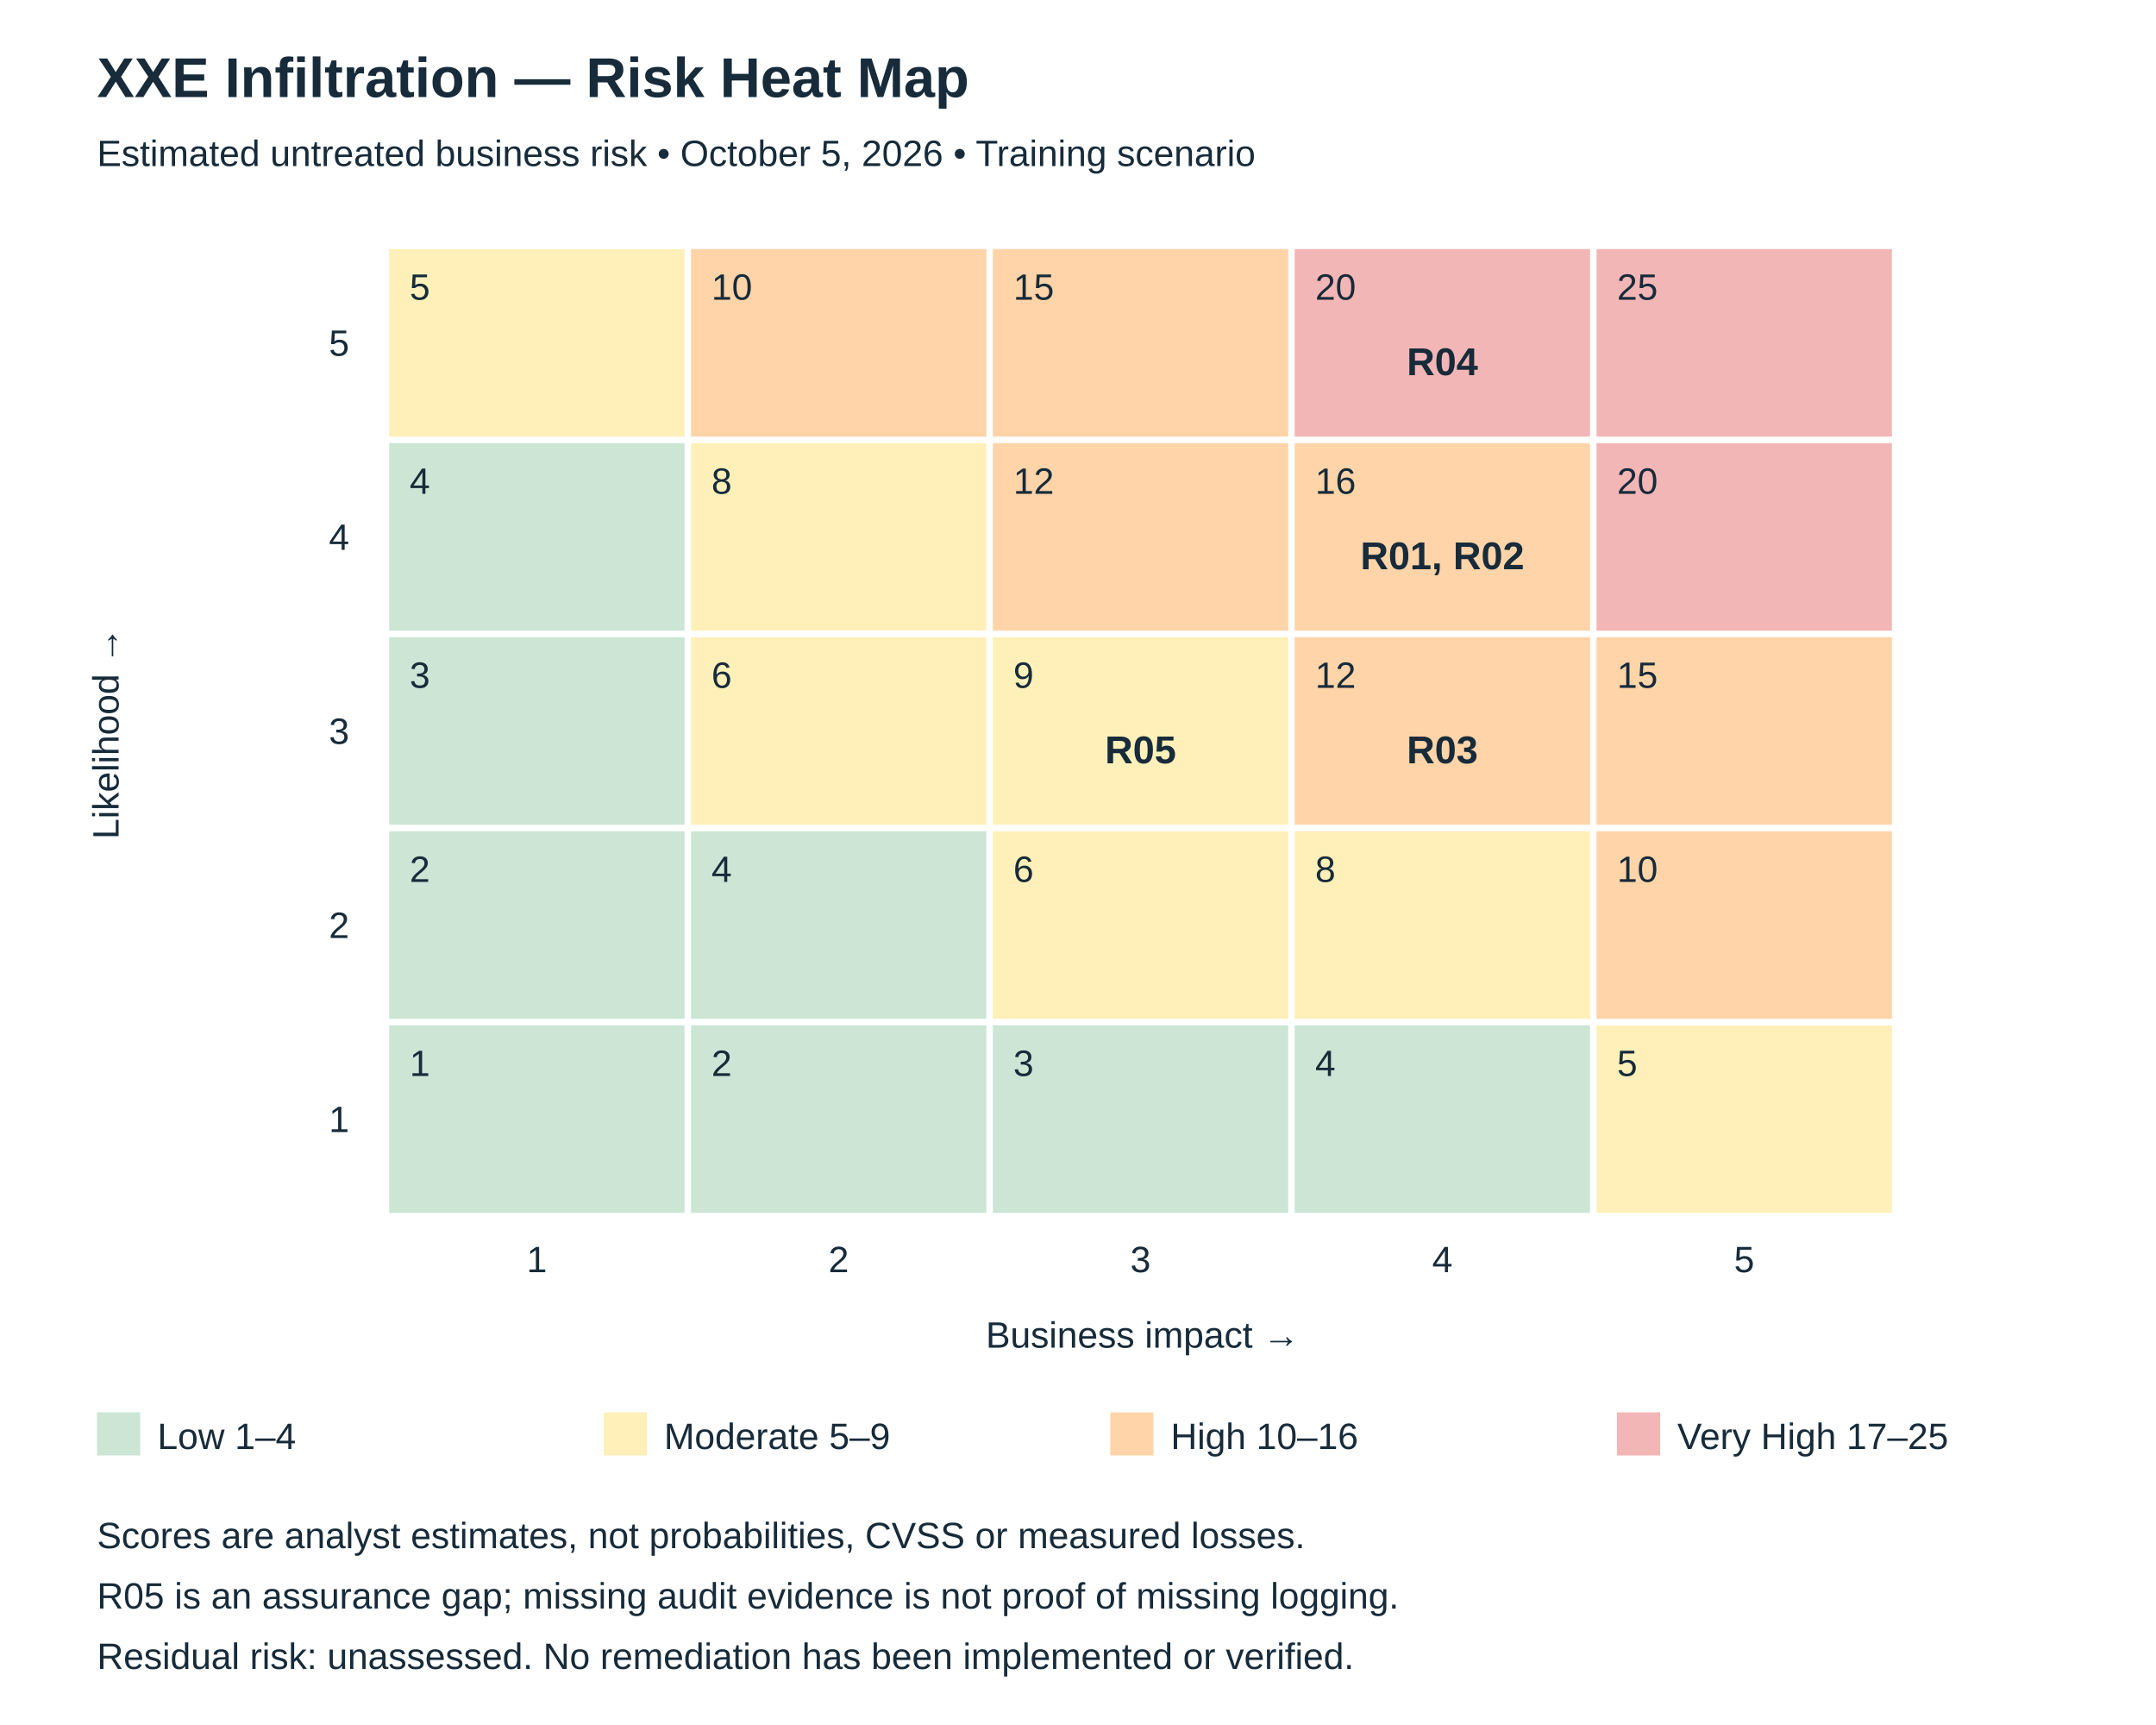
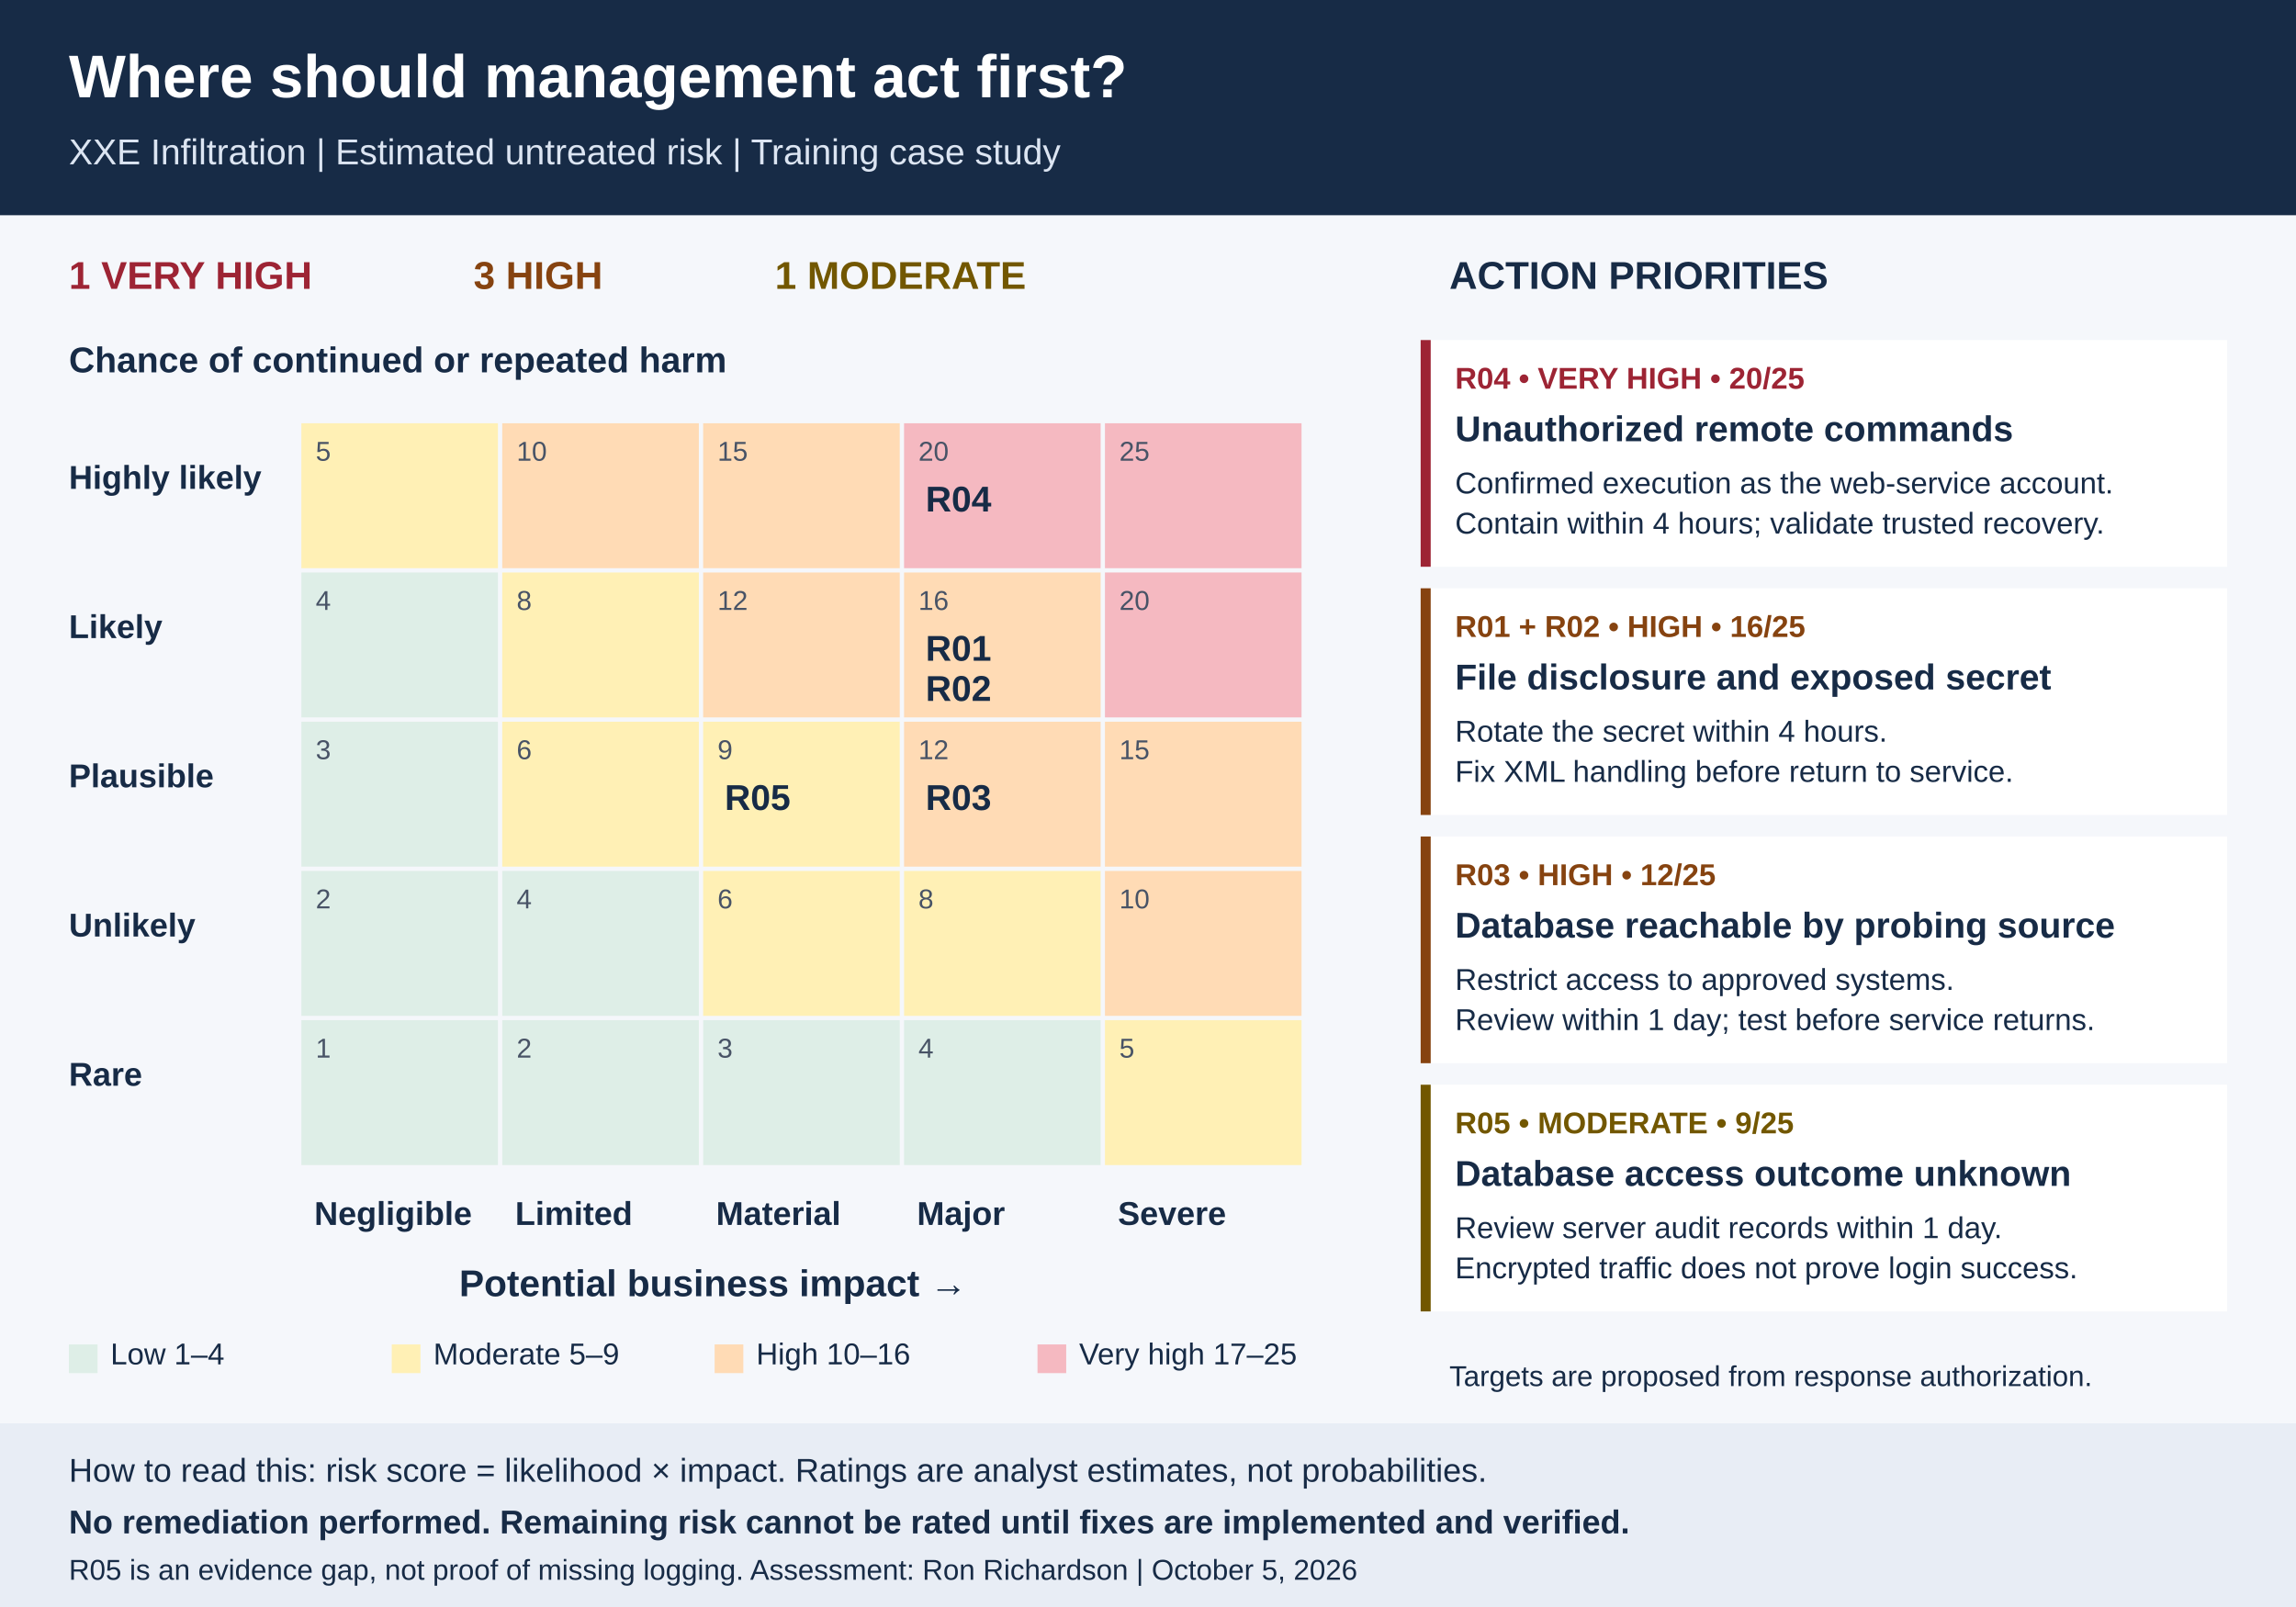
- <svg xmlns="http://www.w3.org/2000/svg" width="1000" height="800" viewBox="0 0 1000 800">
-   <rect width="1000" height="800" fill="#fff" />
-   <style>text{font-family:Arial,sans-serif;fill:#172b3a} .title{font-size:26px;font-weight:bold}.label{font-size:17px}.risk{font-size:18px;font-weight:bold}</style>
-   <text x="45" y="45" class="title">XXE Infiltration — Risk Heat Map</text>
-   <text x="45" y="77" class="label">Estimated untreated business risk • October 5, 2026 • Training scenario</text>
-   <rect x="180" y="475" width="138" height="88" fill="#cce5d5" stroke="#fff" />
-   <text x="190" y="499" class="label">1</text>
-   <rect x="320" y="475" width="138" height="88" fill="#cce5d5" stroke="#fff" />
-   <text x="330" y="499" class="label">2</text>
-   <rect x="460" y="475" width="138" height="88" fill="#cce5d5" stroke="#fff" />
-   <text x="470" y="499" class="label">3</text>
-   <rect x="600" y="475" width="138" height="88" fill="#cce5d5" stroke="#fff" />
-   <text x="610" y="499" class="label">4</text>
-   <rect x="740" y="475" width="138" height="88" fill="#fff0ba" stroke="#fff" />
-   <text x="750" y="499" class="label">5</text>
-   <rect x="180" y="385" width="138" height="88" fill="#cce5d5" stroke="#fff" />
-   <text x="190" y="409" class="label">2</text>
-   <rect x="320" y="385" width="138" height="88" fill="#cce5d5" stroke="#fff" />
-   <text x="330" y="409" class="label">4</text>
-   <rect x="460" y="385" width="138" height="88" fill="#fff0ba" stroke="#fff" />
-   <text x="470" y="409" class="label">6</text>
-   <rect x="600" y="385" width="138" height="88" fill="#fff0ba" stroke="#fff" />
-   <text x="610" y="409" class="label">8</text>
-   <rect x="740" y="385" width="138" height="88" fill="#ffd4a8" stroke="#fff" />
-   <text x="750" y="409" class="label">10</text>
-   <rect x="180" y="295" width="138" height="88" fill="#cce5d5" stroke="#fff" />
-   <text x="190" y="319" class="label">3</text>
-   <rect x="320" y="295" width="138" height="88" fill="#fff0ba" stroke="#fff" />
-   <text x="330" y="319" class="label">6</text>
-   <rect x="460" y="295" width="138" height="88" fill="#fff0ba" stroke="#fff" />
-   <text x="470" y="319" class="label">9</text>
-   <text x="529" y="354" text-anchor="middle" class="risk">R05</text>
-   <rect x="600" y="295" width="138" height="88" fill="#ffd4a8" stroke="#fff" />
-   <text x="610" y="319" class="label">12</text>
-   <text x="669" y="354" text-anchor="middle" class="risk">R03</text>
-   <rect x="740" y="295" width="138" height="88" fill="#ffd4a8" stroke="#fff" />
-   <text x="750" y="319" class="label">15</text>
-   <rect x="180" y="205" width="138" height="88" fill="#cce5d5" stroke="#fff" />
-   <text x="190" y="229" class="label">4</text>
-   <rect x="320" y="205" width="138" height="88" fill="#fff0ba" stroke="#fff" />
-   <text x="330" y="229" class="label">8</text>
-   <rect x="460" y="205" width="138" height="88" fill="#ffd4a8" stroke="#fff" />
-   <text x="470" y="229" class="label">12</text>
-   <rect x="600" y="205" width="138" height="88" fill="#ffd4a8" stroke="#fff" />
-   <text x="610" y="229" class="label">16</text>
-   <text x="669" y="264" text-anchor="middle" class="risk">R01, R02</text>
-   <rect x="740" y="205" width="138" height="88" fill="#f3b6b6" stroke="#fff" />
-   <text x="750" y="229" class="label">20</text>
-   <rect x="180" y="115" width="138" height="88" fill="#fff0ba" stroke="#fff" />
-   <text x="190" y="139" class="label">5</text>
-   <rect x="320" y="115" width="138" height="88" fill="#ffd4a8" stroke="#fff" />
-   <text x="330" y="139" class="label">10</text>
-   <rect x="460" y="115" width="138" height="88" fill="#ffd4a8" stroke="#fff" />
-   <text x="470" y="139" class="label">15</text>
-   <rect x="600" y="115" width="138" height="88" fill="#f3b6b6" stroke="#fff" />
-   <text x="610" y="139" class="label">20</text>
-   <text x="669" y="174" text-anchor="middle" class="risk">R04</text>
-   <rect x="740" y="115" width="138" height="88" fill="#f3b6b6" stroke="#fff" />
-   <text x="750" y="139" class="label">25</text>
-   <text x="162" y="525" text-anchor="end" class="label">1</text>
-   <text x="162" y="435" text-anchor="end" class="label">2</text>
-   <text x="162" y="345" text-anchor="end" class="label">3</text>
-   <text x="162" y="255" text-anchor="end" class="label">4</text>
-   <text x="162" y="165" text-anchor="end" class="label">5</text>
-   <text x="249" y="590" text-anchor="middle" class="label">1</text>
-   <text x="389" y="590" text-anchor="middle" class="label">2</text>
-   <text x="529" y="590" text-anchor="middle" class="label">3</text>
-   <text x="669" y="590" text-anchor="middle" class="label">4</text>
-   <text x="809" y="590" text-anchor="middle" class="label">5</text>
-   <text x="530" y="625" text-anchor="middle" class="label">Business impact →</text>
-   <text x="55" y="340" transform="rotate(-90 55 340)" text-anchor="middle" class="label">Likelihood →</text>
-   <rect x="45" y="655" width="20" height="20" fill="#cce5d5" />
-   <text x="73" y="672" class="label">Low 1–4</text>
-   <rect x="280" y="655" width="20" height="20" fill="#fff0ba" />
-   <text x="308" y="672" class="label">Moderate 5–9</text>
-   <rect x="515" y="655" width="20" height="20" fill="#ffd4a8" />
-   <text x="543" y="672" class="label">High 10–16</text>
-   <rect x="750" y="655" width="20" height="20" fill="#f3b6b6" />
-   <text x="778" y="672" class="label">Very High 17–25</text>
-   <text x="45" y="718" class="label">Scores are analyst estimates, not probabilities, CVSS or measured losses.</text>
-   <text x="45" y="746" class="label">R05 is an assurance gap; missing audit evidence is not proof of missing logging.</text>
-   <text x="45" y="774" class="label">Residual risk: unassessed. No remediation has been implemented or verified.</text>
+ <svg xmlns="http://www.w3.org/2000/svg" width="1600" height="1120" viewBox="0 0 1600 1120" role="img" aria-labelledby="title desc">
+   <rect x="0" y="0" width="1600" height="1120" fill="#f5f7fb" />
+   <rect x="0" y="0" width="1600" height="150" fill="#172b46" />
+   <text x="48" y="67.8" font-family="Arial,sans-serif" font-size="42" font-weight="700" fill="#ffffff">Where should management act first?</text>
+   <text x="48" y="114.5" font-family="Arial,sans-serif" font-size="25" font-weight="400" fill="#dce5f2">XXE Infiltration | Estimated untreated risk | Training case study</text>
+   <text x="48" y="201.3" font-family="Arial,sans-serif" font-size="27" font-weight="700" fill="#9d2434">1 VERY HIGH</text>
+   <text x="330" y="201.3" font-family="Arial,sans-serif" font-size="27" font-weight="700" fill="#864310">3 HIGH</text>
+   <text x="540" y="201.3" font-family="Arial,sans-serif" font-size="27" font-weight="700" fill="#725700">1 MODERATE</text>
+   <text x="1010" y="201.3" font-family="Arial,sans-serif" font-size="27" font-weight="700" fill="#172b46">ACTION PRIORITIES</text>
+   <text x="48" y="259.5" font-family="Arial,sans-serif" font-size="25" font-weight="700" fill="#172b46">Chance of continued or repeated harm</text>
+   <text x="48" y="340.7" font-family="Arial,sans-serif" font-size="23" font-weight="700" fill="#172b46">Highly likely</text>
+   <rect x="210" y="295" width="137" height="101" fill="#fff0b5" />
+   <text x="220" y="321.1" font-family="Arial,sans-serif" font-size="19" font-weight="400" fill="#485366">5</text>
+   <rect x="350" y="295" width="137" height="101" fill="#ffdbb5" />
+   <text x="360" y="321.1" font-family="Arial,sans-serif" font-size="19" font-weight="400" fill="#485366">10</text>
+   <rect x="490" y="295" width="137" height="101" fill="#ffdbb5" />
+   <text x="500" y="321.1" font-family="Arial,sans-serif" font-size="19" font-weight="400" fill="#485366">15</text>
+   <rect x="630" y="295" width="137" height="101" fill="#f5b9c1" />
+   <text x="640" y="321.1" font-family="Arial,sans-serif" font-size="19" font-weight="400" fill="#485366">20</text>
+   <text x="645" y="356.5" font-family="Arial,sans-serif" font-size="25" font-weight="700" fill="#172b46">R04</text>
+   <rect x="770" y="295" width="137" height="101" fill="#f5b9c1" />
+   <text x="780" y="321.1" font-family="Arial,sans-serif" font-size="19" font-weight="400" fill="#485366">25</text>
+   <text x="48" y="444.7" font-family="Arial,sans-serif" font-size="23" font-weight="700" fill="#172b46">Likely</text>
+   <rect x="210" y="399" width="137" height="101" fill="#deeee7" />
+   <text x="220" y="425.1" font-family="Arial,sans-serif" font-size="19" font-weight="400" fill="#485366">4</text>
+   <rect x="350" y="399" width="137" height="101" fill="#fff0b5" />
+   <text x="360" y="425.1" font-family="Arial,sans-serif" font-size="19" font-weight="400" fill="#485366">8</text>
+   <rect x="490" y="399" width="137" height="101" fill="#ffdbb5" />
+   <text x="500" y="425.1" font-family="Arial,sans-serif" font-size="19" font-weight="400" fill="#485366">12</text>
+   <rect x="630" y="399" width="137" height="101" fill="#ffdbb5" />
+   <text x="640" y="425.1" font-family="Arial,sans-serif" font-size="19" font-weight="400" fill="#485366">16</text>
+   <text x="645" y="460.5" font-family="Arial,sans-serif" font-size="25" font-weight="700" fill="#172b46">R01</text>
+   <text x="645" y="488.5" font-family="Arial,sans-serif" font-size="25" font-weight="700" fill="#172b46">R02</text>
+   <rect x="770" y="399" width="137" height="101" fill="#f5b9c1" />
+   <text x="780" y="425.1" font-family="Arial,sans-serif" font-size="19" font-weight="400" fill="#485366">20</text>
+   <text x="48" y="548.7" font-family="Arial,sans-serif" font-size="23" font-weight="700" fill="#172b46">Plausible</text>
+   <rect x="210" y="503" width="137" height="101" fill="#deeee7" />
+   <text x="220" y="529.1" font-family="Arial,sans-serif" font-size="19" font-weight="400" fill="#485366">3</text>
+   <rect x="350" y="503" width="137" height="101" fill="#fff0b5" />
+   <text x="360" y="529.1" font-family="Arial,sans-serif" font-size="19" font-weight="400" fill="#485366">6</text>
+   <rect x="490" y="503" width="137" height="101" fill="#fff0b5" />
+   <text x="500" y="529.1" font-family="Arial,sans-serif" font-size="19" font-weight="400" fill="#485366">9</text>
+   <text x="505" y="564.5" font-family="Arial,sans-serif" font-size="25" font-weight="700" fill="#172b46">R05</text>
+   <rect x="630" y="503" width="137" height="101" fill="#ffdbb5" />
+   <text x="640" y="529.1" font-family="Arial,sans-serif" font-size="19" font-weight="400" fill="#485366">12</text>
+   <text x="645" y="564.5" font-family="Arial,sans-serif" font-size="25" font-weight="700" fill="#172b46">R03</text>
+   <rect x="770" y="503" width="137" height="101" fill="#ffdbb5" />
+   <text x="780" y="529.1" font-family="Arial,sans-serif" font-size="19" font-weight="400" fill="#485366">15</text>
+   <text x="48" y="652.7" font-family="Arial,sans-serif" font-size="23" font-weight="700" fill="#172b46">Unlikely</text>
+   <rect x="210" y="607" width="137" height="101" fill="#deeee7" />
+   <text x="220" y="633.1" font-family="Arial,sans-serif" font-size="19" font-weight="400" fill="#485366">2</text>
+   <rect x="350" y="607" width="137" height="101" fill="#deeee7" />
+   <text x="360" y="633.1" font-family="Arial,sans-serif" font-size="19" font-weight="400" fill="#485366">4</text>
+   <rect x="490" y="607" width="137" height="101" fill="#fff0b5" />
+   <text x="500" y="633.1" font-family="Arial,sans-serif" font-size="19" font-weight="400" fill="#485366">6</text>
+   <rect x="630" y="607" width="137" height="101" fill="#fff0b5" />
+   <text x="640" y="633.1" font-family="Arial,sans-serif" font-size="19" font-weight="400" fill="#485366">8</text>
+   <rect x="770" y="607" width="137" height="101" fill="#ffdbb5" />
+   <text x="780" y="633.1" font-family="Arial,sans-serif" font-size="19" font-weight="400" fill="#485366">10</text>
+   <text x="48" y="756.7" font-family="Arial,sans-serif" font-size="23" font-weight="700" fill="#172b46">Rare</text>
+   <rect x="210" y="711" width="137" height="101" fill="#deeee7" />
+   <text x="220" y="737.1" font-family="Arial,sans-serif" font-size="19" font-weight="400" fill="#485366">1</text>
+   <rect x="350" y="711" width="137" height="101" fill="#deeee7" />
+   <text x="360" y="737.1" font-family="Arial,sans-serif" font-size="19" font-weight="400" fill="#485366">2</text>
+   <rect x="490" y="711" width="137" height="101" fill="#deeee7" />
+   <text x="500" y="737.1" font-family="Arial,sans-serif" font-size="19" font-weight="400" fill="#485366">3</text>
+   <rect x="630" y="711" width="137" height="101" fill="#deeee7" />
+   <text x="640" y="737.1" font-family="Arial,sans-serif" font-size="19" font-weight="400" fill="#485366">4</text>
+   <rect x="770" y="711" width="137" height="101" fill="#fff0b5" />
+   <text x="780" y="737.1" font-family="Arial,sans-serif" font-size="19" font-weight="400" fill="#485366">5</text>
+   <text x="219" y="853.7" font-family="Arial,sans-serif" font-size="23" font-weight="700" fill="#172b46">Negligible</text>
+   <text x="359" y="853.7" font-family="Arial,sans-serif" font-size="23" font-weight="700" fill="#172b46">Limited</text>
+   <text x="499" y="853.7" font-family="Arial,sans-serif" font-size="23" font-weight="700" fill="#172b46">Material</text>
+   <text x="639" y="853.7" font-family="Arial,sans-serif" font-size="23" font-weight="700" fill="#172b46">Major</text>
+   <text x="779" y="853.7" font-family="Arial,sans-serif" font-size="23" font-weight="700" fill="#172b46">Severe</text>
+   <text x="320" y="903.4" font-family="Arial,sans-serif" font-size="26" font-weight="700" fill="#172b46">Potential business impact →</text>
+   <rect x="48" y="937" width="20" height="20" fill="#deeee7" />
+   <text x="77" y="950.9" font-family="Arial,sans-serif" font-size="21" font-weight="400" fill="#172b46">Low 1–4</text>
+   <rect x="273" y="937" width="20" height="20" fill="#fff0b5" />
+   <text x="302" y="950.9" font-family="Arial,sans-serif" font-size="21" font-weight="400" fill="#172b46">Moderate 5–9</text>
+   <rect x="498" y="937" width="20" height="20" fill="#ffdbb5" />
+   <text x="527" y="950.9" font-family="Arial,sans-serif" font-size="21" font-weight="400" fill="#172b46">High 10–16</text>
+   <rect x="723" y="937" width="20" height="20" fill="#f5b9c1" />
+   <text x="752" y="950.9" font-family="Arial,sans-serif" font-size="21" font-weight="400" fill="#172b46">Very high 17–25</text>
+   <rect x="990" y="237" width="562" height="158" fill="#ffffff" />
+   <rect x="990" y="237" width="7" height="158" fill="#9d2434" />
+   <text x="1014" y="270.9" font-family="Arial,sans-serif" font-size="21" font-weight="700" fill="#9d2434">R04 • VERY HIGH • 20/25</text>
+   <text x="1014" y="307.5" font-family="Arial,sans-serif" font-size="25" font-weight="700" fill="#172b46">Unauthorized remote commands</text>
+   <text x="1014" y="343.9" font-family="Arial,sans-serif" font-size="21" font-weight="400" fill="#172b46">Confirmed execution as the web-service account.</text>
+   <text x="1014" y="371.9" font-family="Arial,sans-serif" font-size="21" font-weight="400" fill="#172b46">Contain within 4 hours; validate trusted recovery.</text>
+   <rect x="990" y="410" width="562" height="158" fill="#ffffff" />
+   <rect x="990" y="410" width="7" height="158" fill="#864310" />
+   <text x="1014" y="443.9" font-family="Arial,sans-serif" font-size="21" font-weight="700" fill="#864310">R01 + R02 • HIGH • 16/25</text>
+   <text x="1014" y="480.5" font-family="Arial,sans-serif" font-size="25" font-weight="700" fill="#172b46">File disclosure and exposed secret</text>
+   <text x="1014" y="516.9" font-family="Arial,sans-serif" font-size="21" font-weight="400" fill="#172b46">Rotate the secret within 4 hours.</text>
+   <text x="1014" y="544.9" font-family="Arial,sans-serif" font-size="21" font-weight="400" fill="#172b46">Fix XML handling before return to service.</text>
+   <rect x="990" y="583" width="562" height="158" fill="#ffffff" />
+   <rect x="990" y="583" width="7" height="158" fill="#864310" />
+   <text x="1014" y="616.9" font-family="Arial,sans-serif" font-size="21" font-weight="700" fill="#864310">R03 • HIGH • 12/25</text>
+   <text x="1014" y="653.5" font-family="Arial,sans-serif" font-size="25" font-weight="700" fill="#172b46">Database reachable by probing source</text>
+   <text x="1014" y="689.9" font-family="Arial,sans-serif" font-size="21" font-weight="400" fill="#172b46">Restrict access to approved systems.</text>
+   <text x="1014" y="717.9" font-family="Arial,sans-serif" font-size="21" font-weight="400" fill="#172b46">Review within 1 day; test before service returns.</text>
+   <rect x="990" y="756" width="562" height="158" fill="#ffffff" />
+   <rect x="990" y="756" width="7" height="158" fill="#725700" />
+   <text x="1014" y="789.9" font-family="Arial,sans-serif" font-size="21" font-weight="700" fill="#725700">R05 • MODERATE • 9/25</text>
+   <text x="1014" y="826.5" font-family="Arial,sans-serif" font-size="25" font-weight="700" fill="#172b46">Database access outcome unknown</text>
+   <text x="1014" y="862.9" font-family="Arial,sans-serif" font-size="21" font-weight="400" fill="#172b46">Review server audit records within 1 day.</text>
+   <text x="1014" y="890.9" font-family="Arial,sans-serif" font-size="21" font-weight="400" fill="#172b46">Encrypted traffic does not prove login success.</text>
+   <text x="1010" y="966.0" font-family="Arial,sans-serif" font-size="20" font-weight="400" fill="#172b46">Targets are proposed from response authorization.</text>
+   <rect x="0" y="992" width="1600" height="128" fill="#e8edf5" />
+   <text x="48" y="1032.7" font-family="Arial,sans-serif" font-size="23" font-weight="400" fill="#172b46">How to read this: risk score = likelihood × impact. Ratings are analyst estimates, not probabilities.</text>
+   <text x="48" y="1068.7" font-family="Arial,sans-serif" font-size="23" font-weight="700" fill="#172b46">No remediation performed. Remaining risk cannot be rated until fixes are implemented and verified.</text>
+   <text x="48" y="1101.0" font-family="Arial,sans-serif" font-size="20" font-weight="400" fill="#172b46">R05 is an evidence gap, not proof of missing logging. Assessment: Ron Richardson | October 5, 2026</text>
</svg>
